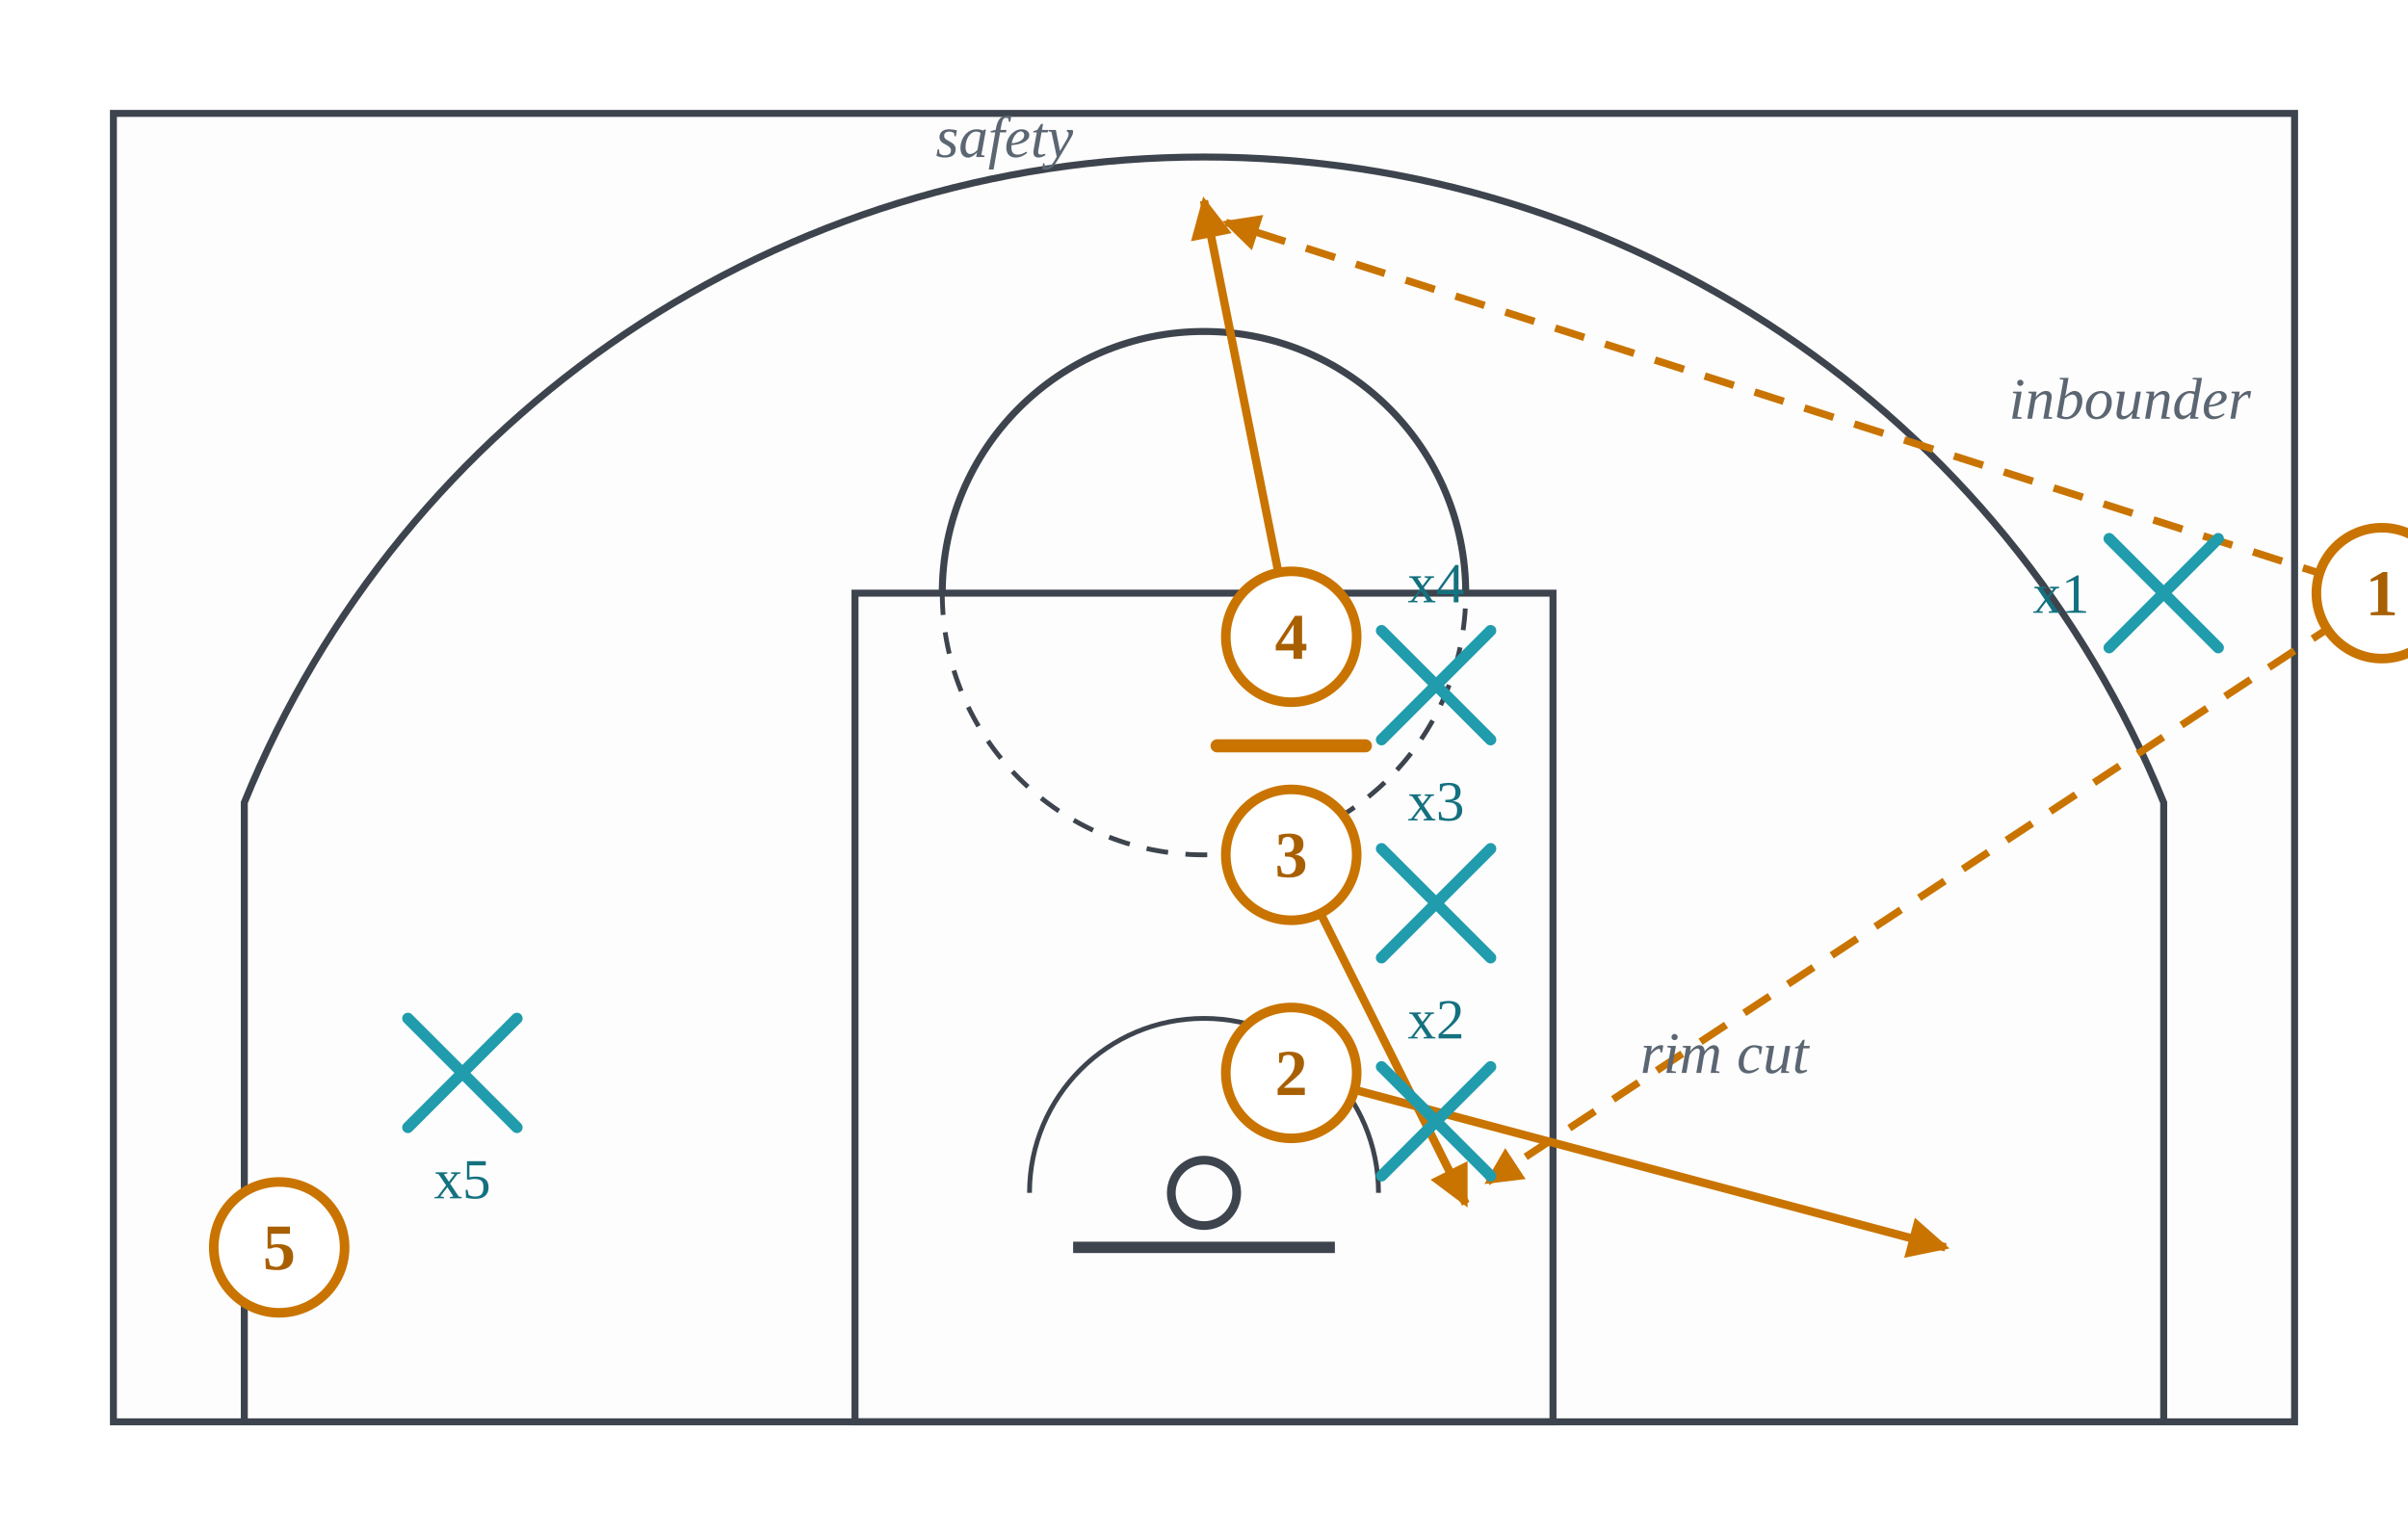
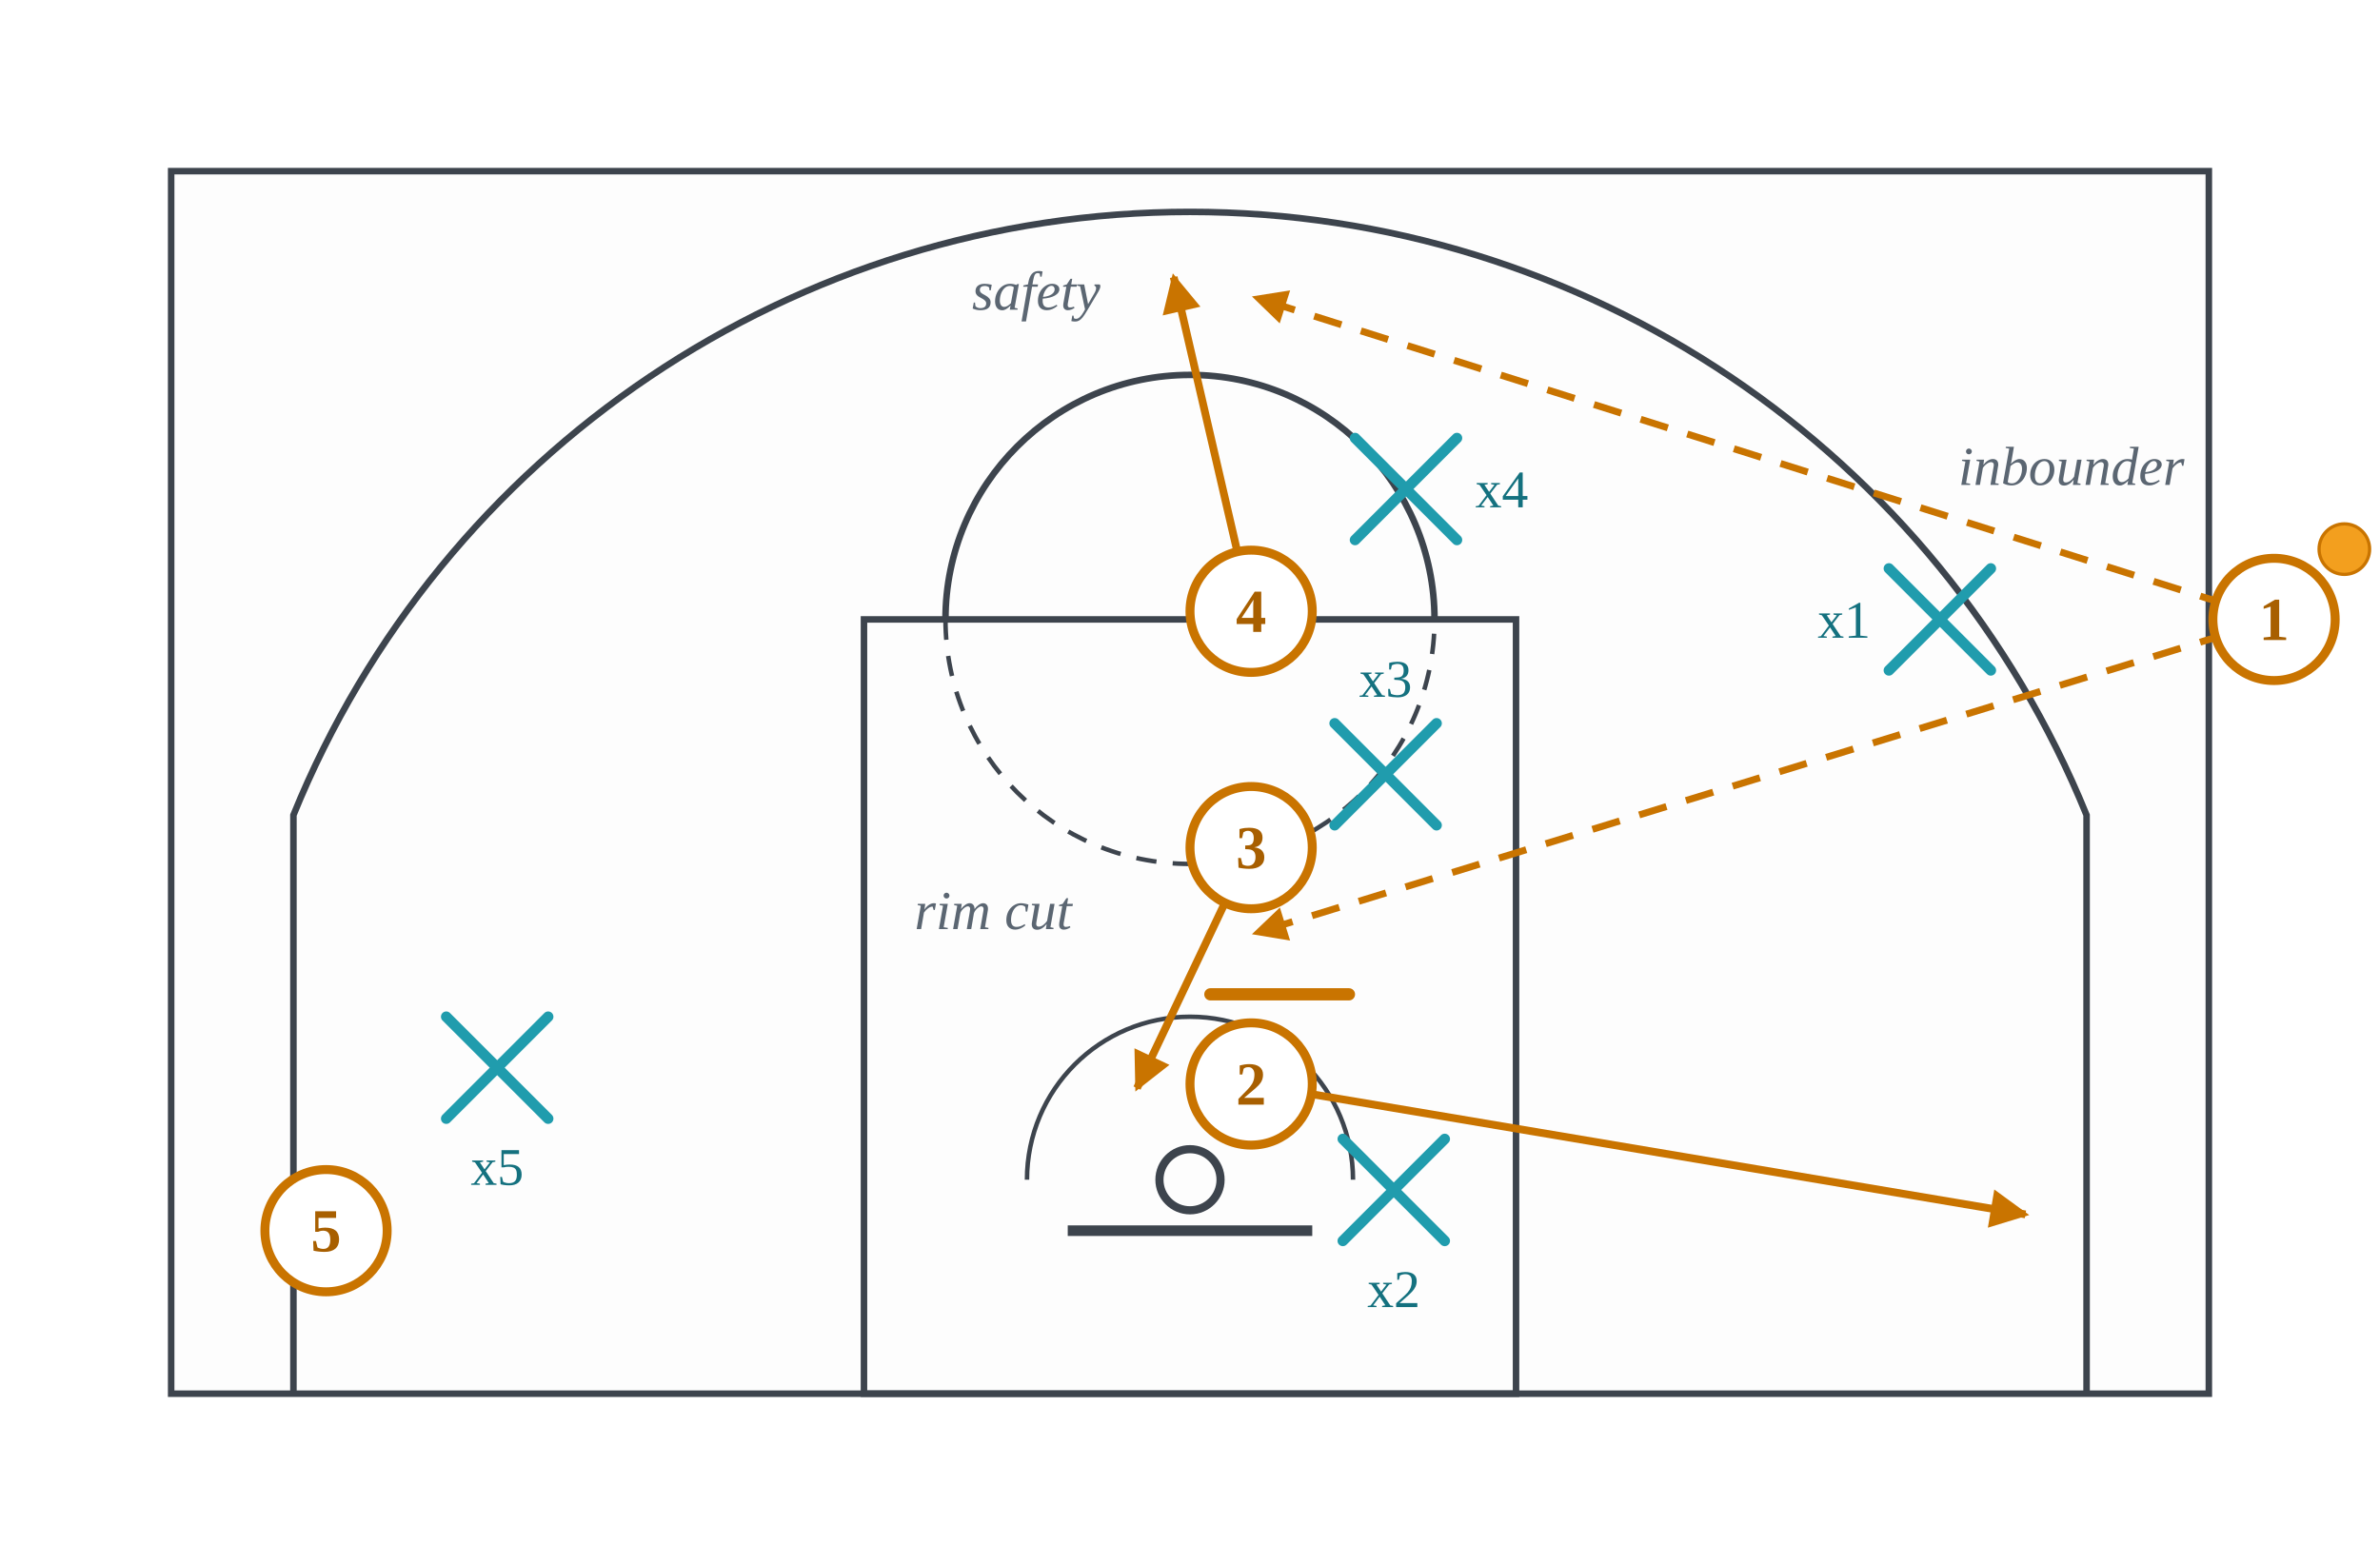
- <svg xmlns="http://www.w3.org/2000/svg" viewBox="0 0 552.0 352.0" width="552.0" role="img" aria-label="The inbounder stands out of bounds on the right sideline level with the free-throw line extended. Three attackers stack in a line up the lane and one waits in the far corner. The bottom of the stack cuts to the ball-side corner, the middle cuts to the rim off a screen from the top of the stack, and the top of the stack pops to the top of the key as the safety. Passes to the rim cut and to the safety are shown." class="hd-court-svg">
+ <svg xmlns="http://www.w3.org/2000/svg" viewBox="0 0 584.0 384.0" width="584.0" role="img" aria-label="A sideline out-of-bounds play. The inbounder 1 stands out of bounds on the right sideline, level with the free-throw line, with the ball, labeled inbounder; his defender stands several feet in front of him, between the two passes. Three attackers stack in a line up the middle of the lane, 2 at the bottom, 3 in the middle and 4 at the top, with their defenders on the ball side; 3's defender plays above him, between him and the inbounder. 5 waits in the far left corner with his defender a few steps off him toward the lane. 2 sets a screen, drawn as a short bar just above him, in the path of 3's defender, then cuts out to the right corner. 3 cuts down past the screen toward the rim, labeled rim cut, so his defender has to get round the screener. 4 pops up to the top of the key, labeled safety. One dashed pass from the inbounder ends just to the right of 3's cut, leading him toward the rim, and a second goes to the safety." class="hd-court-svg">
  <defs>
    <marker id="hd-arrow-o" viewBox="0 0 10 10" refX="9" refY="5" markerWidth="5" markerHeight="5" orient="auto-start-reverse">
      <path d="M 0 0 L 10 5 L 0 10 z" fill="var(--hd-offense, #C97400)" />
    </marker>
    <marker id="hd-arrow-d" viewBox="0 0 10 10" refX="9" refY="5" markerWidth="5" markerHeight="5" orient="auto-start-reverse">
      <path d="M 0 0 L 10 5 L 0 10 z" fill="var(--hd-defense, #209CAD)" />
    </marker>
  </defs>
-   <rect x="26.0" y="26.0" width="500.0" height="300.0" fill="var(--court-floor, #fdfdfd)" stroke="var(--court-line, #3d444d)" stroke-width="1.6" />
-   <path d="M 56.0 326.0 L 56.0 184.02 A 237.5 237.5 0 0 1 496.0 184.02 L 496.0 326.0" stroke="var(--court-line, #3d444d)" fill="none" stroke-width="1.6" />
-   <rect x="196.0" y="136.0" width="160.0" height="190.0" stroke="var(--court-line, #3d444d)" fill="none" stroke-width="1.6" />
-   <path d="M 216.0 136.0 A 60.0 60.0 0 0 1 336.0 136.0" stroke="var(--court-line, #3d444d)" fill="none" stroke-width="1.6" />
-   <path d="M 216.0 136.0 A 60.0 60.0 0 0 0 336.0 136.0" stroke="var(--court-line, #3d444d)" fill="none" stroke-width="1.1" stroke-dasharray="5 4" />
-   <path d="M 236.0 273.5 A 40.0 40.0 0 0 1 316.0 273.5" stroke="var(--court-line, #3d444d)" fill="none" stroke-width="1.1" />
-   <line x1="246.0" y1="286.0" x2="306.0" y2="286.0" stroke="var(--court-line, #3d444d)" stroke-width="2.6" />
-   <circle cx="276.0" cy="273.5" r="7.5" stroke="var(--court-line, #3d444d)" fill="none" stroke-width="2" />
-   <line x1="279.0" y1="171.0" x2="313.0" y2="171.0" stroke="var(--hd-offense, #C97400)" stroke-width="3" stroke-linecap="round" />
-   <line x1="296.0" y1="246.0" x2="446.0" y2="286.0" stroke="var(--hd-offense, #C97400)" fill="none" marker-end="url(#hd-arrow-o)" stroke-width="1.9" />
-   <line x1="296.0" y1="196.0" x2="336.0" y2="276.0" stroke="var(--hd-offense, #C97400)" fill="none" marker-end="url(#hd-arrow-o)" stroke-width="1.9" />
-   <line x1="296.0" y1="146.0" x2="276.0" y2="46.0" stroke="var(--hd-offense, #C97400)" fill="none" marker-end="url(#hd-arrow-o)" stroke-width="1.9" />
-   <line x1="546.0" y1="136.0" x2="341.0" y2="271.0" stroke="var(--hd-offense, #C97400)" fill="none" marker-end="url(#hd-arrow-o)" stroke-width="1.7" stroke-dasharray="7 5" />
-   <line x1="546.0" y1="136.0" x2="281.0" y2="51.0" stroke="var(--hd-offense, #C97400)" fill="none" marker-end="url(#hd-arrow-o)" stroke-width="1.7" stroke-dasharray="7 5" />
-   <circle cx="546.0" cy="136.0" r="15.0" fill="var(--court-floor, #fff)" stroke="var(--hd-offense, #C97400)" stroke-width="2.2" />
-   <text x="546.0" y="136.0" text-anchor="middle" dominant-baseline="central" font-size="15.0" font-weight="600" fill="var(--hd-offense-ink, #A85F00)">1</text>
-   <circle cx="563.25" cy="118.75" r="6.2" fill="#F39F1E" stroke="var(--hd-offense, #C97400)" stroke-width="0.8" />
-   <circle cx="296.0" cy="246.0" r="15.0" fill="var(--court-floor, #fff)" stroke="var(--hd-offense, #C97400)" stroke-width="2.2" />
-   <text x="296.0" y="246.0" text-anchor="middle" dominant-baseline="central" font-size="15.0" font-weight="600" fill="var(--hd-offense-ink, #A85F00)">2</text>
-   <circle cx="296.0" cy="196.0" r="15.0" fill="var(--court-floor, #fff)" stroke="var(--hd-offense, #C97400)" stroke-width="2.2" />
-   <text x="296.0" y="196.0" text-anchor="middle" dominant-baseline="central" font-size="15.0" font-weight="600" fill="var(--hd-offense-ink, #A85F00)">3</text>
-   <circle cx="296.0" cy="146.0" r="15.0" fill="var(--court-floor, #fff)" stroke="var(--hd-offense, #C97400)" stroke-width="2.2" />
-   <text x="296.0" y="146.0" text-anchor="middle" dominant-baseline="central" font-size="15.0" font-weight="600" fill="var(--hd-offense-ink, #A85F00)">4</text>
-   <circle cx="64.0" cy="286.0" r="15.0" fill="var(--court-floor, #fff)" stroke="var(--hd-offense, #C97400)" stroke-width="2.2" />
-   <text x="64.0" y="286.0" text-anchor="middle" dominant-baseline="central" font-size="15.0" font-weight="600" fill="var(--hd-offense-ink, #A85F00)">5</text>
-   <line x1="316.7" y1="244.6" x2="341.7" y2="269.6" stroke="var(--hd-defense, #209CAD)" stroke-width="2.6" stroke-linecap="round" />
-   <line x1="316.7" y1="269.6" x2="341.7" y2="244.6" stroke="var(--hd-defense, #209CAD)" stroke-width="2.6" stroke-linecap="round" />
-   <text x="329.2" y="238.1" text-anchor="middle" font-size="13.0" fill="var(--hd-defense-ink, #14717F)">x2</text>
-   <line x1="316.7" y1="194.6" x2="341.7" y2="219.6" stroke="var(--hd-defense, #209CAD)" stroke-width="2.6" stroke-linecap="round" />
-   <line x1="316.7" y1="219.6" x2="341.7" y2="194.6" stroke="var(--hd-defense, #209CAD)" stroke-width="2.6" stroke-linecap="round" />
-   <text x="329.2" y="188.1" text-anchor="middle" font-size="13.0" fill="var(--hd-defense-ink, #14717F)">x3</text>
-   <line x1="316.7" y1="144.6" x2="341.7" y2="169.6" stroke="var(--hd-defense, #209CAD)" stroke-width="2.6" stroke-linecap="round" />
-   <line x1="316.7" y1="169.6" x2="341.7" y2="144.6" stroke="var(--hd-defense, #209CAD)" stroke-width="2.6" stroke-linecap="round" />
-   <text x="329.2" y="138.1" text-anchor="middle" font-size="13.0" fill="var(--hd-defense-ink, #14717F)">x4</text>
-   <line x1="93.5" y1="233.5" x2="118.5" y2="258.5" stroke="var(--hd-defense, #209CAD)" stroke-width="2.6" stroke-linecap="round" />
-   <line x1="93.5" y1="258.5" x2="118.5" y2="233.5" stroke="var(--hd-defense, #209CAD)" stroke-width="2.6" stroke-linecap="round" />
-   <text x="106.0" y="274.75" text-anchor="middle" font-size="13.0" fill="var(--hd-defense-ink, #14717F)">x5</text>
-   <line x1="483.5" y1="123.5" x2="508.5" y2="148.5" stroke="var(--hd-defense, #209CAD)" stroke-width="2.6" stroke-linecap="round" />
-   <line x1="483.5" y1="148.5" x2="508.5" y2="123.5" stroke="var(--hd-defense, #209CAD)" stroke-width="2.6" stroke-linecap="round" />
-   <text x="479.0" y="140.5" text-anchor="end" font-size="13.0" fill="var(--hd-defense-ink, #14717F)">x1</text>
-   <text x="376.0" y="246.0" text-anchor="start" font-size="13.5" font-style="italic" fill="var(--hd-muted, #5b6672)">rim cut</text>
-   <text x="246.0" y="36.0" text-anchor="end" font-size="13.5" font-style="italic" fill="var(--hd-muted, #5b6672)">safety</text>
-   <text x="516.0" y="96.0" text-anchor="end" font-size="13.5" font-style="italic" fill="var(--hd-muted, #5b6672)">inbounder</text>
+   <rect x="42.0" y="42.0" width="500.0" height="300.0" fill="var(--court-floor, #fdfdfd)" stroke="var(--court-line, #3d444d)" stroke-width="1.6" />
+   <path d="M 72.0 342.0 L 72.0 200.02 A 237.5 237.5 0 0 1 512.0 200.02 L 512.0 342.0" stroke="var(--court-line, #3d444d)" fill="none" stroke-width="1.6" />
+   <rect x="212.0" y="152.0" width="160.0" height="190.0" stroke="var(--court-line, #3d444d)" fill="none" stroke-width="1.6" />
+   <path d="M 232.0 152.0 A 60.0 60.0 0 0 1 352.0 152.0" stroke="var(--court-line, #3d444d)" fill="none" stroke-width="1.6" />
+   <path d="M 232.0 152.0 A 60.0 60.0 0 0 0 352.0 152.0" stroke="var(--court-line, #3d444d)" fill="none" stroke-width="1.1" stroke-dasharray="5 4" />
+   <path d="M 252.0 289.5 A 40.0 40.0 0 0 1 332.0 289.5" stroke="var(--court-line, #3d444d)" fill="none" stroke-width="1.1" />
+   <line x1="262.0" y1="302.0" x2="322.0" y2="302.0" stroke="var(--court-line, #3d444d)" stroke-width="2.6" />
+   <circle cx="292.0" cy="289.5" r="7.5" stroke="var(--court-line, #3d444d)" fill="none" stroke-width="2" />
+   <line x1="297.0" y1="244.0" x2="331.0" y2="244.0" stroke="var(--hd-offense, #C97400)" stroke-width="3" stroke-linecap="round" />
+   <line x1="307.0" y1="266.0" x2="497.0" y2="298.0" stroke="var(--hd-offense, #C97400)" fill="none" marker-end="url(#hd-arrow-o)" stroke-width="1.9" />
+   <line x1="307.0" y1="208.0" x2="279.0" y2="267.0" stroke="var(--hd-offense, #C97400)" fill="none" marker-end="url(#hd-arrow-o)" stroke-width="1.9" />
+   <line x1="307.0" y1="150.0" x2="288.0" y2="68.0" stroke="var(--hd-offense, #C97400)" fill="none" marker-end="url(#hd-arrow-o)" stroke-width="1.9" />
+   <line x1="558.0" y1="152.0" x2="308.0" y2="229.0" stroke="var(--hd-offense, #C97400)" fill="none" marker-end="url(#hd-arrow-o)" stroke-width="1.7" stroke-dasharray="7 5" />
+   <line x1="558.0" y1="152.0" x2="308.0" y2="73.0" stroke="var(--hd-offense, #C97400)" fill="none" marker-end="url(#hd-arrow-o)" stroke-width="1.7" stroke-dasharray="7 5" />
+   <circle cx="558.0" cy="152.0" r="15.0" fill="var(--court-floor, #fff)" stroke="var(--hd-offense, #C97400)" stroke-width="2.2" />
+   <text x="558.0" y="152.0" text-anchor="middle" dominant-baseline="central" font-size="15.0" font-weight="600" fill="var(--hd-offense-ink, #A85F00)">1</text>
+   <circle cx="575.25" cy="134.75" r="6.2" fill="#F39F1E" stroke="var(--hd-offense, #C97400)" stroke-width="0.8" />
+   <circle cx="307.0" cy="266.0" r="15.0" fill="var(--court-floor, #fff)" stroke="var(--hd-offense, #C97400)" stroke-width="2.2" />
+   <text x="307.0" y="266.0" text-anchor="middle" dominant-baseline="central" font-size="15.0" font-weight="600" fill="var(--hd-offense-ink, #A85F00)">2</text>
+   <circle cx="307.0" cy="208.0" r="15.0" fill="var(--court-floor, #fff)" stroke="var(--hd-offense, #C97400)" stroke-width="2.2" />
+   <text x="307.0" y="208.0" text-anchor="middle" dominant-baseline="central" font-size="15.0" font-weight="600" fill="var(--hd-offense-ink, #A85F00)">3</text>
+   <circle cx="307.0" cy="150.0" r="15.0" fill="var(--court-floor, #fff)" stroke="var(--hd-offense, #C97400)" stroke-width="2.2" />
+   <text x="307.0" y="150.0" text-anchor="middle" dominant-baseline="central" font-size="15.0" font-weight="600" fill="var(--hd-offense-ink, #A85F00)">4</text>
+   <circle cx="80.0" cy="302.0" r="15.0" fill="var(--court-floor, #fff)" stroke="var(--hd-offense, #C97400)" stroke-width="2.2" />
+   <text x="80.0" y="302.0" text-anchor="middle" dominant-baseline="central" font-size="15.0" font-weight="600" fill="var(--hd-offense-ink, #A85F00)">5</text>
+   <line x1="329.5" y1="279.5" x2="354.5" y2="304.5" stroke="var(--hd-defense, #209CAD)" stroke-width="2.6" stroke-linecap="round" />
+   <line x1="329.5" y1="304.5" x2="354.5" y2="279.5" stroke="var(--hd-defense, #209CAD)" stroke-width="2.6" stroke-linecap="round" />
+   <text x="342.0" y="320.75" text-anchor="middle" font-size="13.0" fill="var(--hd-defense-ink, #14717F)">x2</text>
+   <line x1="327.5" y1="177.5" x2="352.5" y2="202.5" stroke="var(--hd-defense, #209CAD)" stroke-width="2.6" stroke-linecap="round" />
+   <line x1="327.5" y1="202.5" x2="352.5" y2="177.5" stroke="var(--hd-defense, #209CAD)" stroke-width="2.6" stroke-linecap="round" />
+   <text x="340.0" y="171.0" text-anchor="middle" font-size="13.0" fill="var(--hd-defense-ink, #14717F)">x3</text>
+   <line x1="332.5" y1="107.5" x2="357.5" y2="132.5" stroke="var(--hd-defense, #209CAD)" stroke-width="2.6" stroke-linecap="round" />
+   <line x1="332.5" y1="132.5" x2="357.5" y2="107.5" stroke="var(--hd-defense, #209CAD)" stroke-width="2.6" stroke-linecap="round" />
+   <text x="362.0" y="124.5" text-anchor="start" font-size="13.0" fill="var(--hd-defense-ink, #14717F)">x4</text>
+   <line x1="109.5" y1="249.5" x2="134.5" y2="274.5" stroke="var(--hd-defense, #209CAD)" stroke-width="2.6" stroke-linecap="round" />
+   <line x1="109.5" y1="274.5" x2="134.5" y2="249.5" stroke="var(--hd-defense, #209CAD)" stroke-width="2.6" stroke-linecap="round" />
+   <text x="122.0" y="290.75" text-anchor="middle" font-size="13.0" fill="var(--hd-defense-ink, #14717F)">x5</text>
+   <line x1="463.5" y1="139.5" x2="488.5" y2="164.5" stroke="var(--hd-defense, #209CAD)" stroke-width="2.6" stroke-linecap="round" />
+   <line x1="463.5" y1="164.5" x2="488.5" y2="139.5" stroke="var(--hd-defense, #209CAD)" stroke-width="2.6" stroke-linecap="round" />
+   <text x="459.0" y="156.5" text-anchor="end" font-size="13.0" fill="var(--hd-defense-ink, #14717F)">x1</text>
+   <text x="263.0" y="228.0" text-anchor="end" font-size="13.5" font-style="italic" fill="var(--hd-muted, #5b6672)">rim cut</text>
+   <text x="270.0" y="76.0" text-anchor="end" font-size="13.5" font-style="italic" fill="var(--hd-muted, #5b6672)">safety</text>
+   <text x="536.0" y="119.0" text-anchor="end" font-size="13.5" font-style="italic" fill="var(--hd-muted, #5b6672)">inbounder</text>
</svg>
